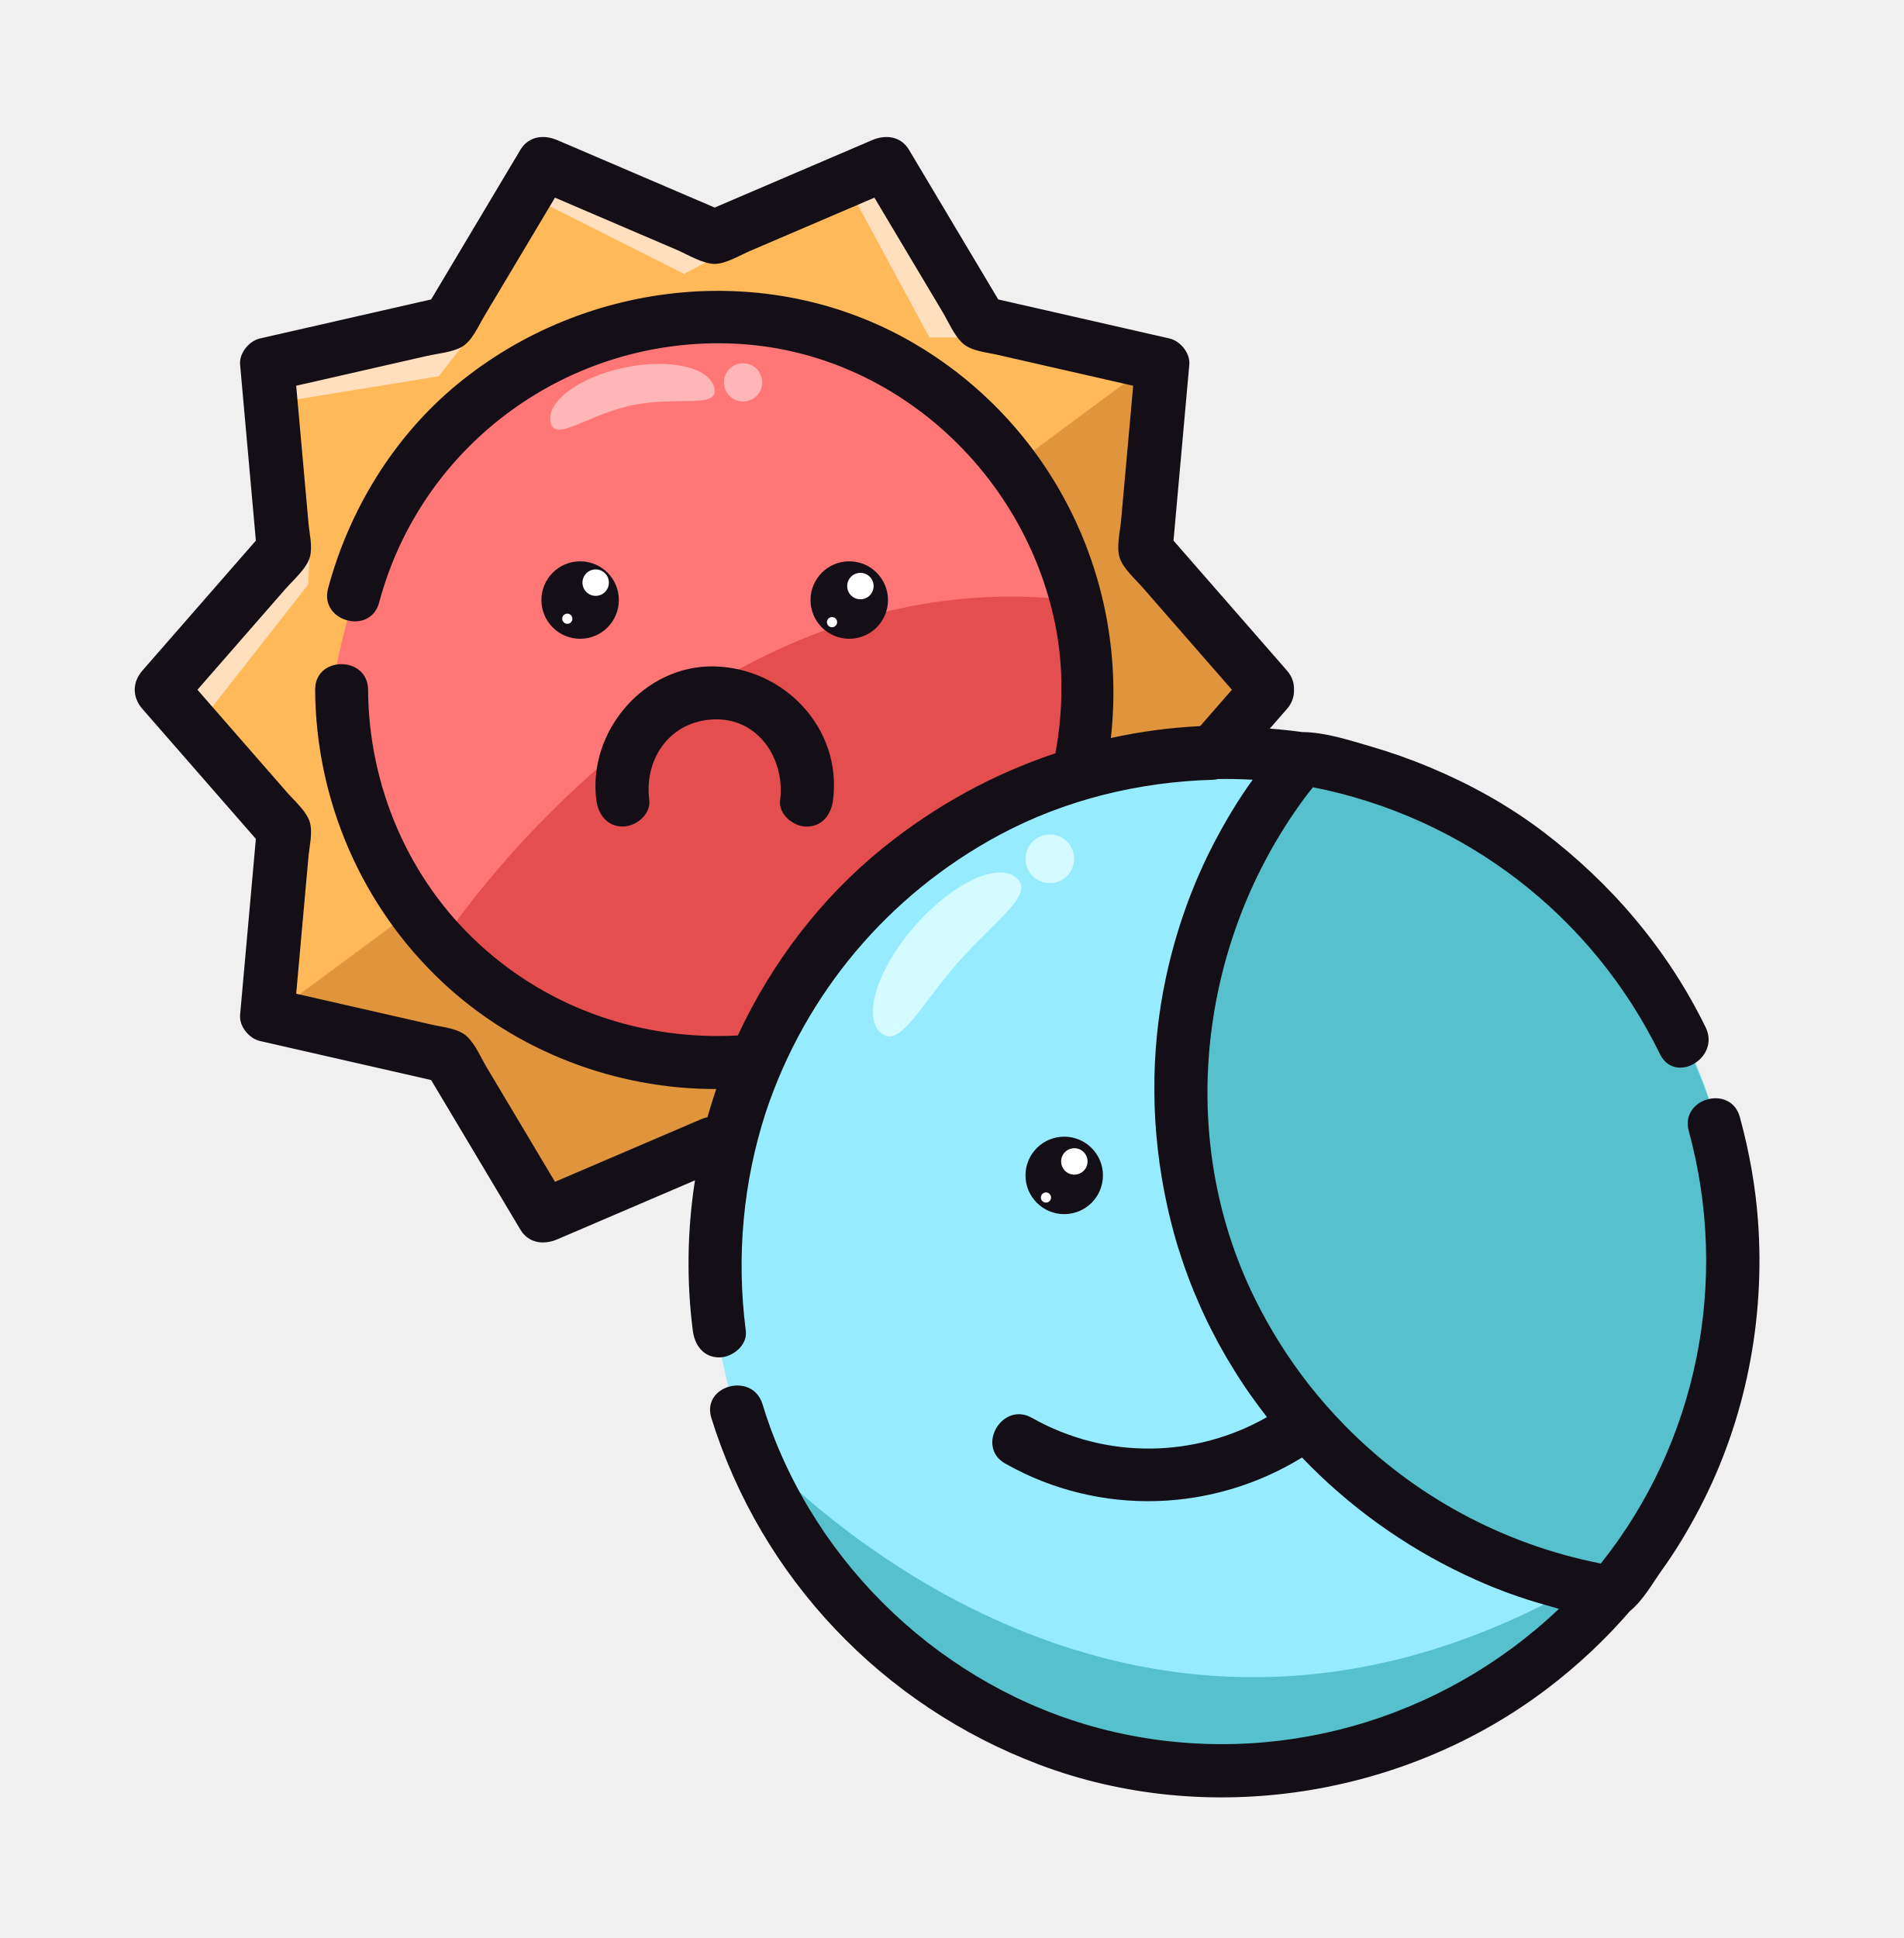
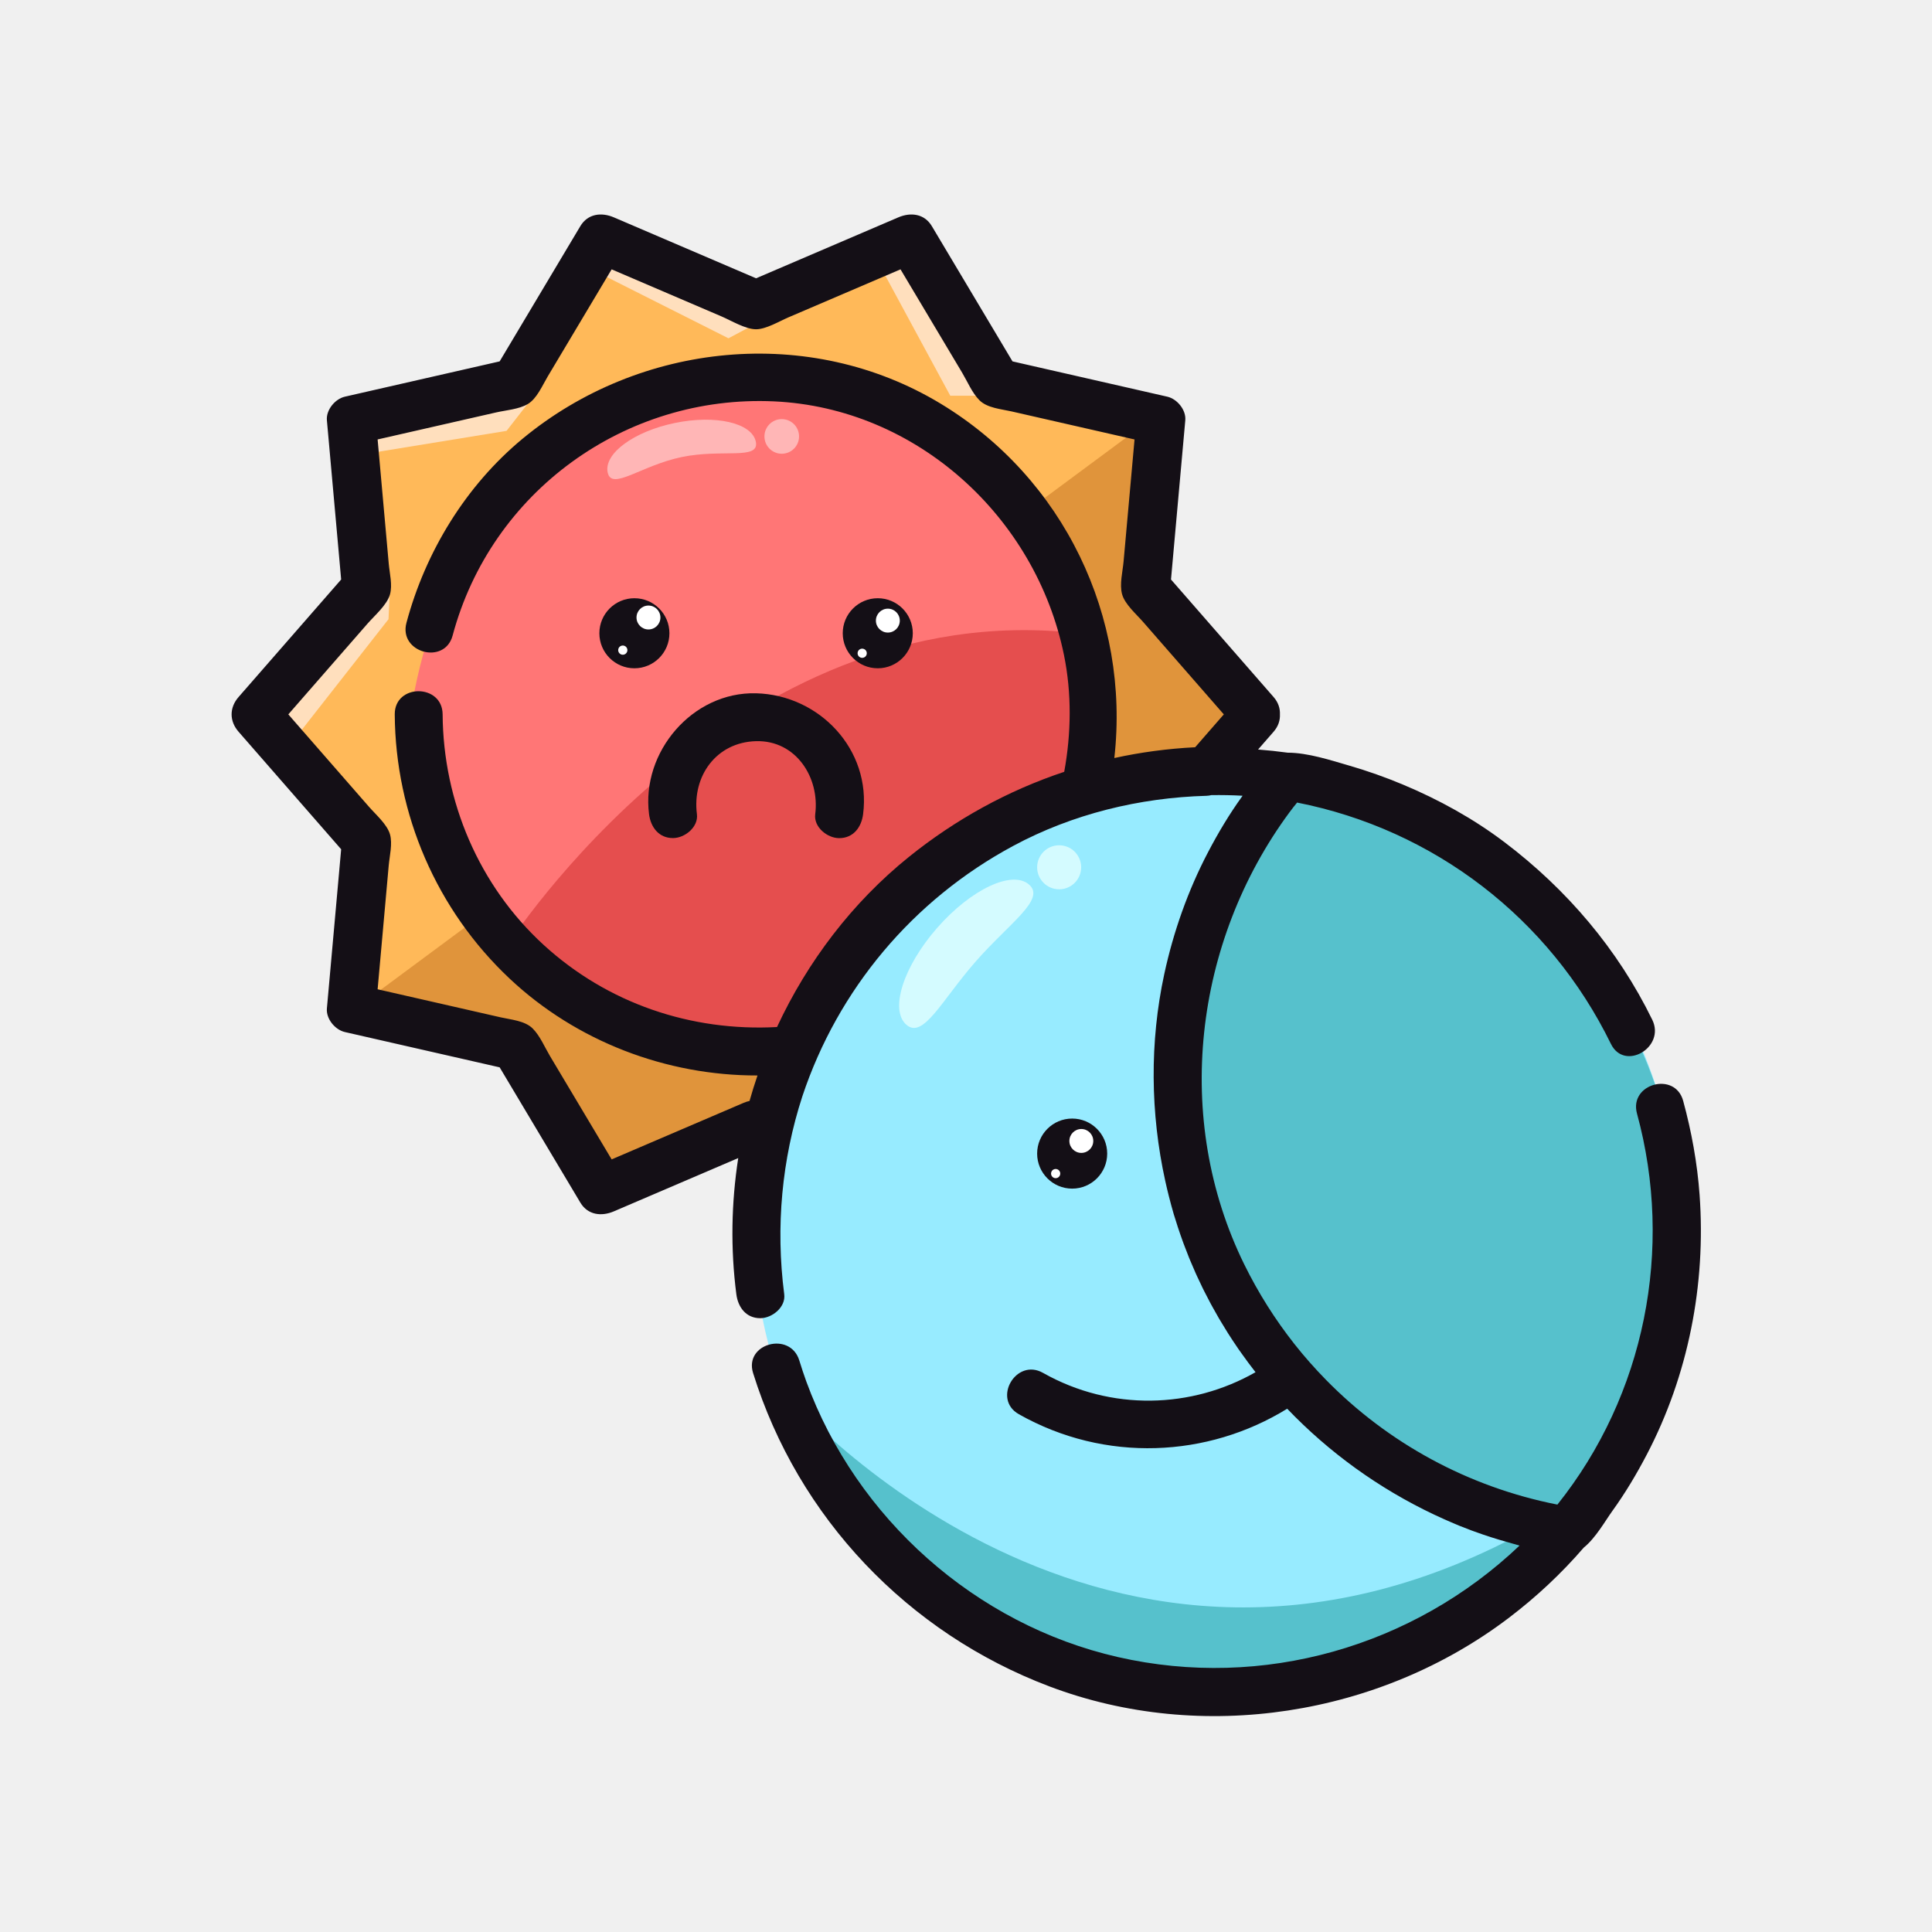
- <svg xmlns="http://www.w3.org/2000/svg" version="1.1" viewBox="1374.62 1358.3 539.32 549.1">
+ <svg xmlns="http://www.w3.org/2000/svg" version="1.1" viewBox="1340.23 1329.92 605.28 605.28" width="320" height="320">
  <g>
    <path fill="#FFB959" d="M1580.424,1680.356l-52.417,21.949l-26.058-41.17l-54-15.724l7.333-50.673l-32.667-39.48l33.334-41.181    l-4.667-55.644l50.237-6.356l26.487-48l49.104,20l44.813-20l28.691,45.303l50,9.054v54.311l30.667,40.447l-13.333,18.878    l-39.001,3.982C1678.948,1576.052,1599.9,1604.307,1580.424,1680.356z" />
    <path fill="#E0943B" d="M1451.02,1646.305l249.596-184.898v55.934l33.999,37.918l-13.472,14.541l-42.194,2.271    c0,0-60.659,12.93-92.163,88.467l-7.572,25.268l-51.206,16.501l-26.06-44.231L1451.02,1646.305z" />
    <circle fill="#97EBFF" cx="1721.143" cy="1714.596" r="144.796" />
    <path fill="#56C1CC" d="M1746.82,1572.07c0,0-83.873,72.335-9.873,177.335c0,0,49.4,59.494,94.7,58.747    c0,0,50.118-54.845,30.209-127.796C1861.856,1680.356,1844.693,1594.735,1746.82,1572.07z" />
    <path fill="#56C1CC" d="M1585.655,1765.756c0,0,100.292,118.157,235.292,42.403l7.813,3.305c0,0-96.254,110.764-213.533,1.853    L1585.655,1765.756z" />
    <path fill="#D4FBFF" d="M1645.881,1631.177c-10.619,12.122-16.411,24.418-21.699,19.784c-5.289-4.633-0.968-18.216,9.649-30.338    c10.62-12.124,23.516-18.196,28.806-13.563C1667.925,1611.692,1656.5,1619.053,1645.881,1631.177z" />
    <circle fill="#D4FBFF" cx="1672.053" cy="1601.634" r="6.896" />
    <path fill="#FF7676" d="M1586.785,1660.537c0,0-97.501,14.969-118.168-104.748c0,0,10.321-108.382,108.494-106.382    c0,0,110.628,2.557,105.4,125.611C1682.512,1575.019,1606.953,1599.666,1586.785,1660.537z" />
    <path fill="#E54E4E" d="M1498.929,1626.477c0,0,70.569-110.595,179.127-98.163l4.456,46.705c0,0-78.724,24.716-95.727,85.518    C1586.785,1660.537,1529.244,1666.876,1498.929,1626.477z" />
    <path fill="#FFB6B6" d="M1577.022,1468.294c1.222,5.888-10.391,2.155-23.208,4.813c-12.816,2.659-21.986,10.703-23.208,4.814    c-1.221-5.889,8.18-12.817,20.997-15.476C1564.42,1459.788,1575.802,1462.406,1577.022,1468.294z" />
    <circle fill="#FFB6B6" cx="1585.146" cy="1466.648" r="5.425" />
    <polygon fill="#FFDFBD" points="1432.947,1560.905 1461.947,1523.905 1462.447,1512.905 1422.615,1547.109   " />
    <polygon fill="#FFDFBD" points="1454.947,1472.073 1498.929,1464.905 1509.447,1451.405 1451.531,1461.407   " />
    <polygon fill="#FFDFBD" points="1528.007,1415.536 1568.447,1435.905 1579.721,1429.905 1530.5,1409.905   " />
    <polygon fill="#FFDFBD" points="1615.227,1411.905 1637.947,1453.905 1654.947,1453.905 1623.329,1406.296   " />
    <g>
      <path fill="#140F16" d="M1872.702,1704.323c-0.72-9.977-2.521-19.893-5.154-29.533c-2.547-9.32-17.018-5.359-14.465,3.988     c11.586,42.406,2.483,88.215-24.932,122.521c-27.938-5.508-53.092-19.273-72.544-39.135c-3.479-3.553-6.784-7.289-9.881-11.219     c-6.012-7.627-11.272-15.943-15.659-24.857c-22.47-45.666-15.803-101.116,14.147-141.674c0.769-1.041,1.57-2.057,2.388-3.059     c42.814,8.436,79.058,36.207,98.314,75.608c4.247,8.689,17.181,1.084,12.951-7.571c-10.788-22.076-26.746-40.826-46.294-55.621     c-9.775-7.398-20.562-13.338-31.855-18.064c-5.429-2.273-10.956-4.229-16.605-5.875c-5.985-1.744-13.165-4.098-19.444-4.102     c-3.101-0.422-6.2-0.754-9.296-0.992c1.622-1.859,3.245-3.719,4.868-5.578c1.495-1.713,2.061-3.609,1.98-5.426     c0.083-1.818-0.482-3.719-1.98-5.434c-10.716-12.275-21.433-24.551-32.148-36.828c1.492-16.623,2.984-33.248,4.478-49.873     c0.292-3.252-2.545-6.699-5.638-7.404c-16.165-3.684-32.33-7.369-48.495-11.055c-8.422-14.121-16.844-28.244-25.266-42.365     c-2.34-3.926-6.633-4.414-10.505-2.756c-14.855,6.363-29.71,12.727-44.564,19.09c-14.853-6.363-29.704-12.727-44.555-19.09     c-3.874-1.66-8.165-1.168-10.506,2.756c-8.426,14.121-16.851,28.244-25.275,42.365c-16.162,3.686-32.324,7.371-48.485,11.055     c-3.093,0.705-5.929,4.152-5.638,7.404c1.489,16.625,2.979,33.25,4.468,49.873c-10.717,12.275-21.434,24.553-32.149,36.828     c-2.896,3.318-2.896,7.541,0,10.859c10.716,12.275,21.433,24.551,32.148,36.828c-1.488,16.621-2.978,33.24-4.467,49.861     c-0.291,3.252,2.545,6.7,5.638,7.405c16.161,3.686,32.323,7.371,48.485,11.055c8.425,14.123,16.85,28.244,25.275,42.367     c2.341,3.924,6.632,4.414,10.506,2.754c12.988-5.564,25.977-11.129,38.966-16.695c-2.181,14.057-2.436,28.441-0.593,42.666     c0.525,4.055,3.015,7.5,7.5,7.5c3.689,0,8.026-3.434,7.5-7.5c-2.745-21.193-0.725-42.328,5.674-62     c11.17-33.542,34.62-61.555,66.078-78.473c18.589-9.998,39.537-15.107,60.579-15.689c0.509-0.014,0.997-0.096,1.474-0.211     c3.264-0.049,6.531,0.008,9.797,0.193c-0.041,0.057-0.084,0.121-0.123,0.176c-4.023,5.574-7.55,11.492-10.735,17.578     c-6.273,11.986-10.826,24.898-13.678,38.111c-4.598,21.303-4.371,43.575,0.313,64.838c0.004,0.018,0.008,0.035,0.012,0.053     c0.346,1.576,0.719,3.15,1.117,4.719c0.007,0.025,0.012,0.049,0.019,0.072c0.475,1.867,0.972,3.729,1.516,5.574     c0.325,1.107,0.69,2.195,1.042,3.291c0.067,0.209,0.125,0.418,0.193,0.627c0.021,0.064,0.045,0.127,0.066,0.191     c0.475,1.453,0.979,2.891,1.497,4.322c0.103,0.283,0.203,0.566,0.308,0.848c0.514,1.393,1.051,2.771,1.606,4.143     c0.129,0.318,0.259,0.639,0.39,0.955c0.551,1.334,1.12,2.658,1.709,3.973c0.158,0.352,0.32,0.703,0.48,1.055     c0.584,1.273,1.18,2.541,1.799,3.797c0.192,0.391,0.393,0.777,0.588,1.166c0.609,1.209,1.226,2.412,1.867,3.602     c0.239,0.445,0.49,0.885,0.734,1.328c0.622,1.125,1.244,2.248,1.894,3.355c0.326,0.557,0.67,1.104,1.003,1.656     c0.593,0.98,1.179,1.965,1.793,2.932c0.962,1.516,1.949,3.014,2.963,4.492c0.113,0.166,0.222,0.336,0.337,0.5     c0.328,0.477,0.671,0.941,1.005,1.412c1.401,1.977,2.844,3.926,4.338,5.832c-19.952,11.389-45.198,12.299-66.582,0.211     c-8.432-4.768-15.989,8.191-7.57,12.951c27.068,15.301,59.248,13.596,84.075-1.719c13.091,13.682,28.698,24.969,45.987,33.152     c1.062,0.504,2.13,0.99,3.203,1.471c0.715,0.318,1.433,0.629,2.152,0.939c0.261,0.111,0.522,0.223,0.784,0.334     c0.583,0.246,1.16,0.504,1.746,0.744c1.086,0.445,2.183,0.863,3.281,1.273c0.175,0.066,0.349,0.137,0.523,0.203     c0.334,0.125,0.673,0.24,1.008,0.363c3.406,1.25,6.862,2.355,10.358,3.322c0.116,0.033,0.232,0.07,0.35,0.104     c1.094,0.307,2.236,0.639,3.398,0.971c-33.267,31.631-80.391,45.291-125.817,34.93c-44.601-10.17-81.931-43.441-97.63-86.33     c-0.802-2.191-1.518-4.412-2.211-6.639c-2.868-9.203-17.35-5.273-14.465,3.988c14.127,45.34,48.501,81.408,92.851,98.178     c47.796,18.074,103.595,9.23,144.077-21.604c8.525-6.492,16.314-13.779,23.318-21.893c3.729-2.998,6.739-8.402,8.98-11.508     c4.023-5.574,7.55-11.494,10.735-17.58C1869.167,1760.771,1874.72,1732.312,1872.702,1704.323z M1714.659,1564.026     c-8.594,0.434-17.053,1.568-25.318,3.377c4.961-44.061-15.754-87.607-54.348-110.979     c-41.154-24.922-94.312-19.395-130.977,10.887c-17.829,14.725-30.501,35.48-36.448,57.73c-2.501,9.357,11.97,13.324,14.465,3.988     c12.063-45.137,54.135-75.494,100.683-73.363c44.682,2.047,81.995,36.186,90.841,79.42c2.457,12.012,2.296,24.584,0.084,36.635     c-0.053,0.018-0.104,0.037-0.156,0.055c-17.474,5.84-33.851,14.807-48.526,26.623c-17.677,14.236-31.736,32.725-41.3,53.284     c-26.903,1.447-53.11-7.387-73.169-25.788c-20.177-18.51-31.41-44.887-31.588-72.164c-0.063-9.67-15.063-9.676-15,0     c0.205,31.332,13.137,61.289,35.981,82.77c20.942,19.694,49.118,30.413,77.662,30.358c-0.903,2.639-1.733,5.299-2.492,7.98     c-0.595,0.129-1.208,0.318-1.849,0.592c-0.974,0.418-1.947,0.834-2.92,1.252c-5.586,2.393-11.171,4.785-16.756,7.178     c-7.226,3.096-14.449,6.191-21.674,9.287c-3.35-5.613-6.698-11.229-10.048-16.842c-3.093-5.184-6.185-10.367-9.277-15.551     c-1.632-2.736-3.123-6.328-5.418-8.623c-2.437-2.436-6.83-2.76-10.019-3.487c-6.029-1.375-12.058-2.75-18.087-4.125     c-6.822-1.555-13.646-3.109-20.468-4.666c0.619-6.908,1.238-13.818,1.857-20.727c0.539-6.027,1.08-12.057,1.62-18.084     c0.266-2.967,1.226-6.719,0.41-9.684c-0.86-3.129-4.474-6.252-6.549-8.629c-3.919-4.488-7.837-8.977-11.755-13.465     c-4.521-5.18-9.041-10.357-13.561-15.535c4.301-4.928,8.603-9.855,12.903-14.783c3.98-4.559,7.96-9.117,11.94-13.678     c2.187-2.504,6.109-5.857,7.021-9.168c0.803-2.918-0.134-6.594-0.396-9.514c-0.53-5.924-1.061-11.85-1.592-17.773     c-0.634-7.072-1.267-14.145-1.9-21.219c6.502-1.482,13.004-2.965,19.505-4.447c5.885-1.34,11.771-2.682,17.655-4.023     c3.069-0.701,7.071-0.971,9.859-2.605c2.863-1.678,4.604-5.854,6.238-8.594c3.168-5.311,6.337-10.621,9.505-15.932     c3.518-5.896,7.035-11.793,10.554-17.689c6.021,2.58,12.043,5.16,18.064,7.74c5.47,2.342,10.939,4.686,16.409,7.029     c2.994,1.283,7.454,4.004,10.773,4.004c3.126,0,7.293-2.512,10.129-3.727c5.687-2.436,11.372-4.871,17.059-7.307     c6.022-2.58,12.046-5.16,18.069-7.74c3.348,5.613,6.695,11.227,10.043,16.842c3.092,5.184,6.183,10.367,9.274,15.551     c1.632,2.734,3.121,6.328,5.416,8.623c2.437,2.436,6.831,2.76,10.021,3.486c6.029,1.375,12.06,2.748,18.09,4.123     c6.824,1.557,13.648,3.111,20.473,4.668c-0.605,6.744-1.211,13.488-1.816,20.232c-0.54,6.012-1.08,12.021-1.619,18.033     c-0.28,3.121-1.32,7.117-0.462,10.238c0.86,3.127,4.474,6.252,6.549,8.629c3.919,4.488,7.837,8.977,11.755,13.465     c4.521,5.178,9.041,10.357,13.562,15.535C1720.648,1557.163,1717.654,1560.594,1714.659,1564.026z" />
      <circle fill="#140F16" cx="1615.227" cy="1528.314" r="10.974" />
      <circle fill="#140F16" cx="1538.981" cy="1528.314" r="10.974" />
      <path fill="#140F16" d="M1543.569,1584.983c0.517,4.055,3.021,7.5,7.5,7.5c3.696,0,8.018-3.434,7.5-7.5     c-1.517-11.908,6.063-22.537,18.534-22.863c12.537-0.326,19.994,11.463,18.53,22.883c-0.521,4.064,3.806,7.5,7.5,7.5     c4.481,0,6.98-3.447,7.5-7.5c2.59-20.205-13.652-37.363-33.53-37.883C1557.146,1546.598,1541.096,1565.563,1543.569,1584.983z" />
      <circle fill="#140F16" cx="1676.132" cy="1691.331" r="10.975" />
    </g>
    <g>
      <circle fill="#FFFFFF" cx="1679" cy="1687.372" r="3.744" />
      <circle fill="#FFFFFF" cx="1670.959" cy="1697.594" r="1.441" />
    </g>
    <g>
      <circle fill="#FFFFFF" cx="1618.387" cy="1524.355" r="3.744" />
      <circle fill="#FFFFFF" cx="1610.347" cy="1534.577" r="1.441" />
    </g>
    <g>
      <circle fill="#FFFFFF" cx="1543.387" cy="1523.38" r="3.744" />
      <circle fill="#FFFFFF" cx="1535.347" cy="1533.602" r="1.441" />
    </g>
  </g>
</svg>
